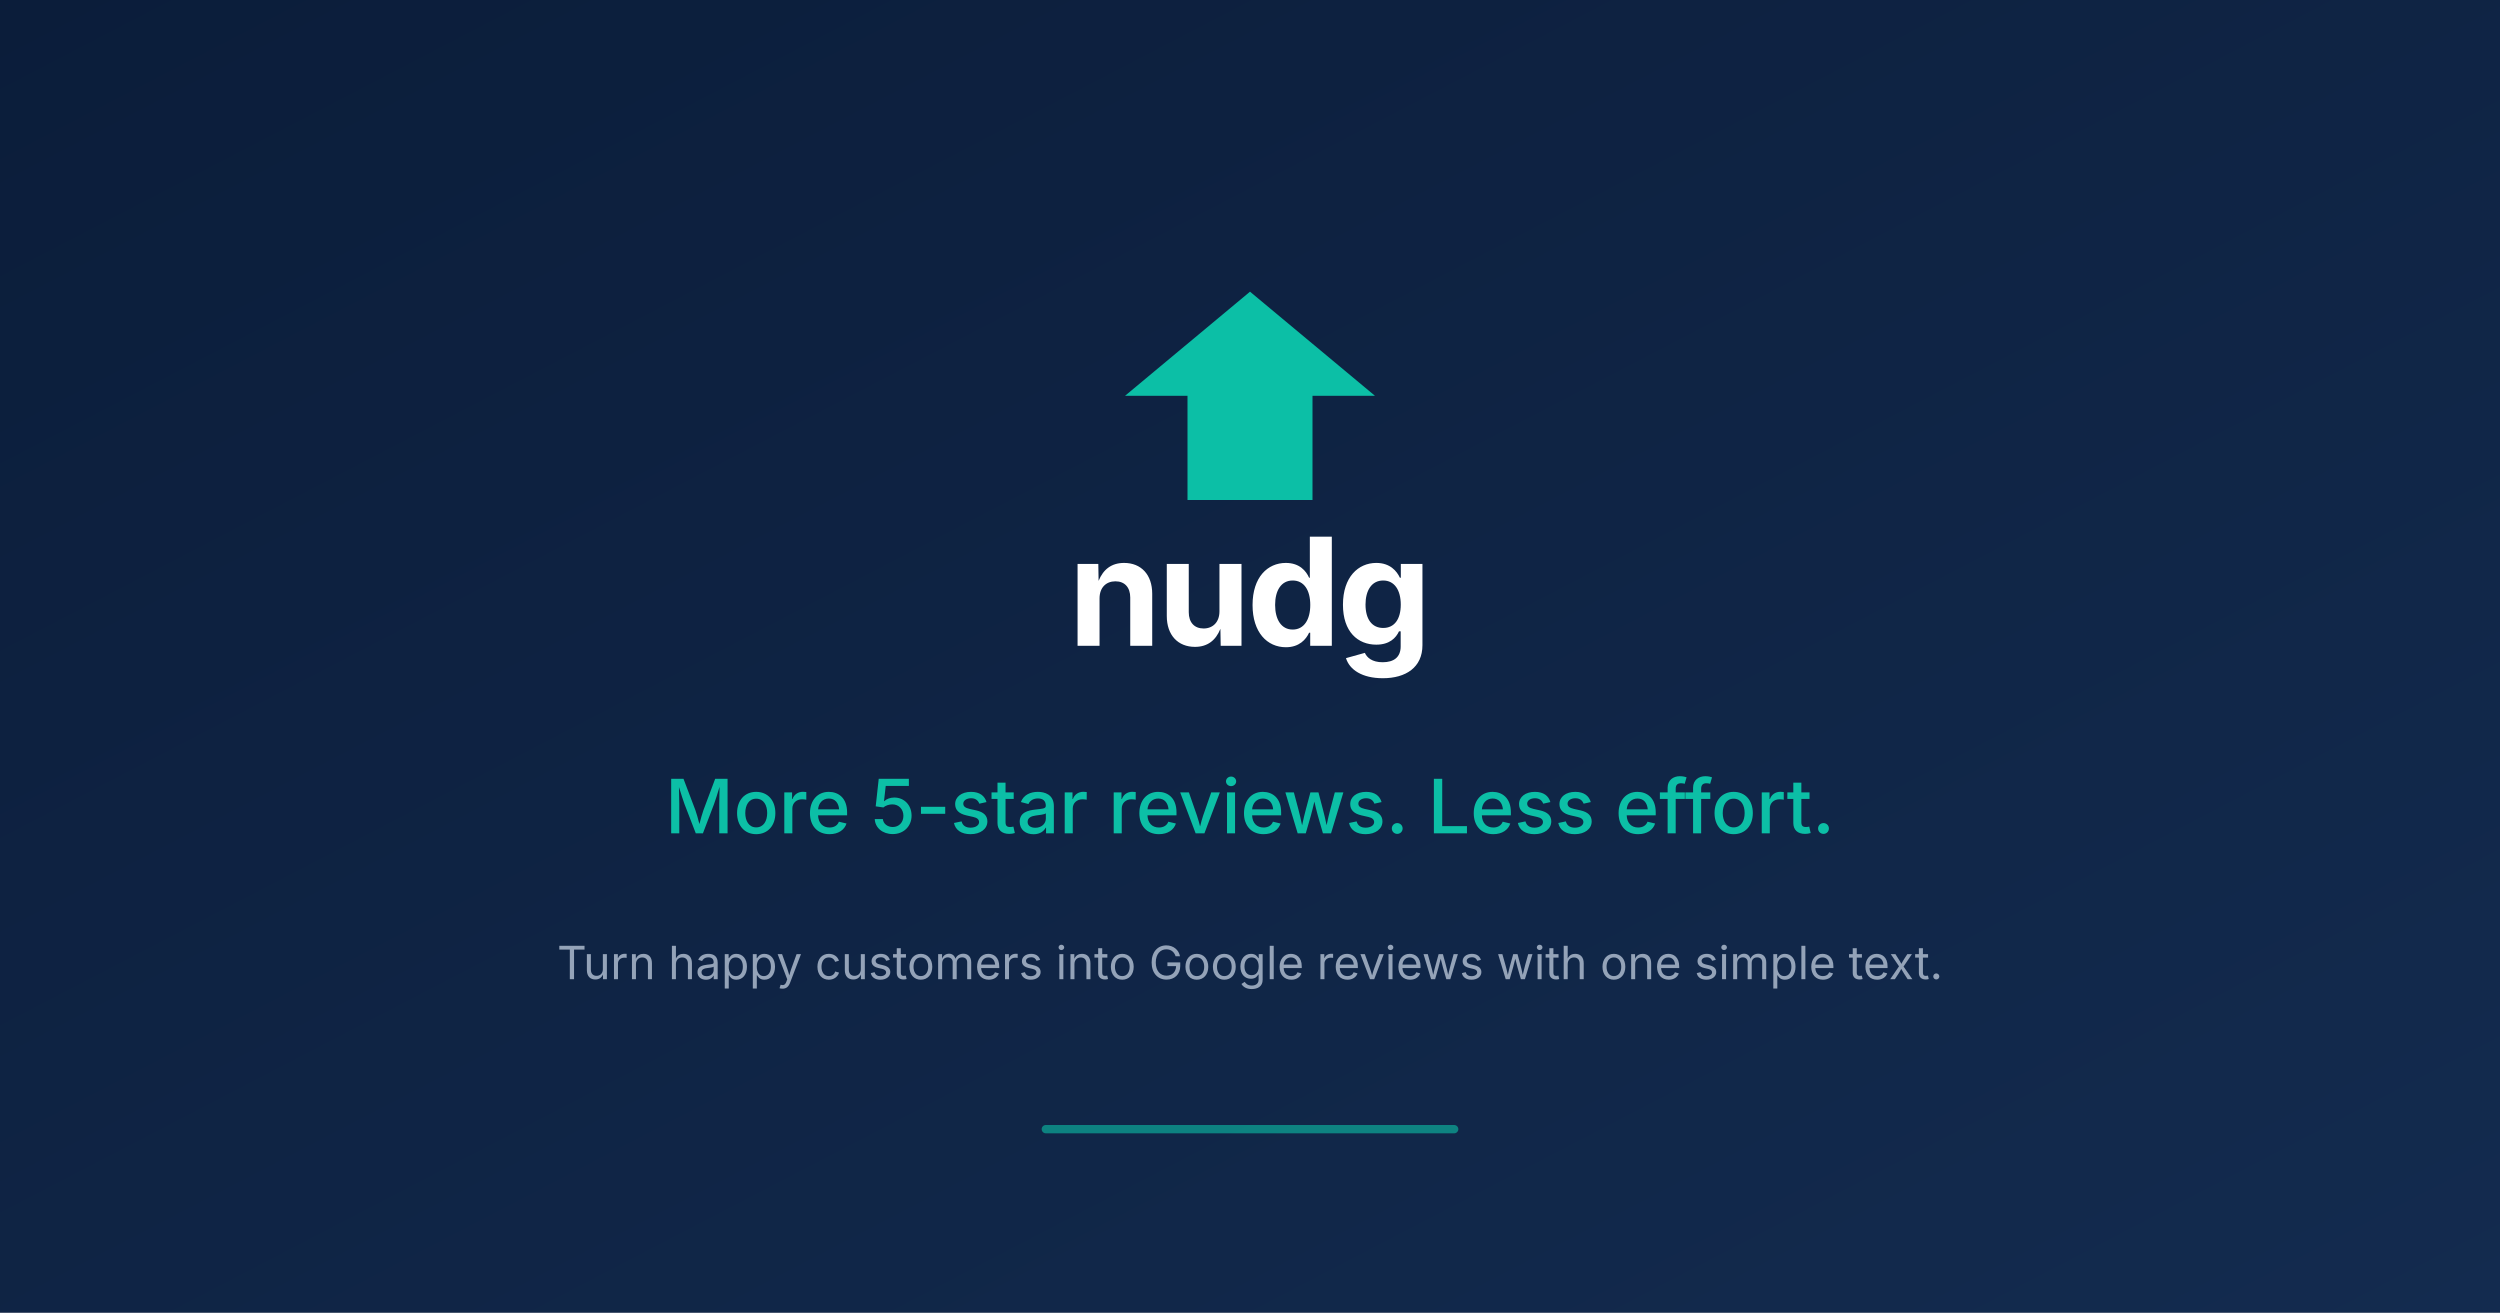
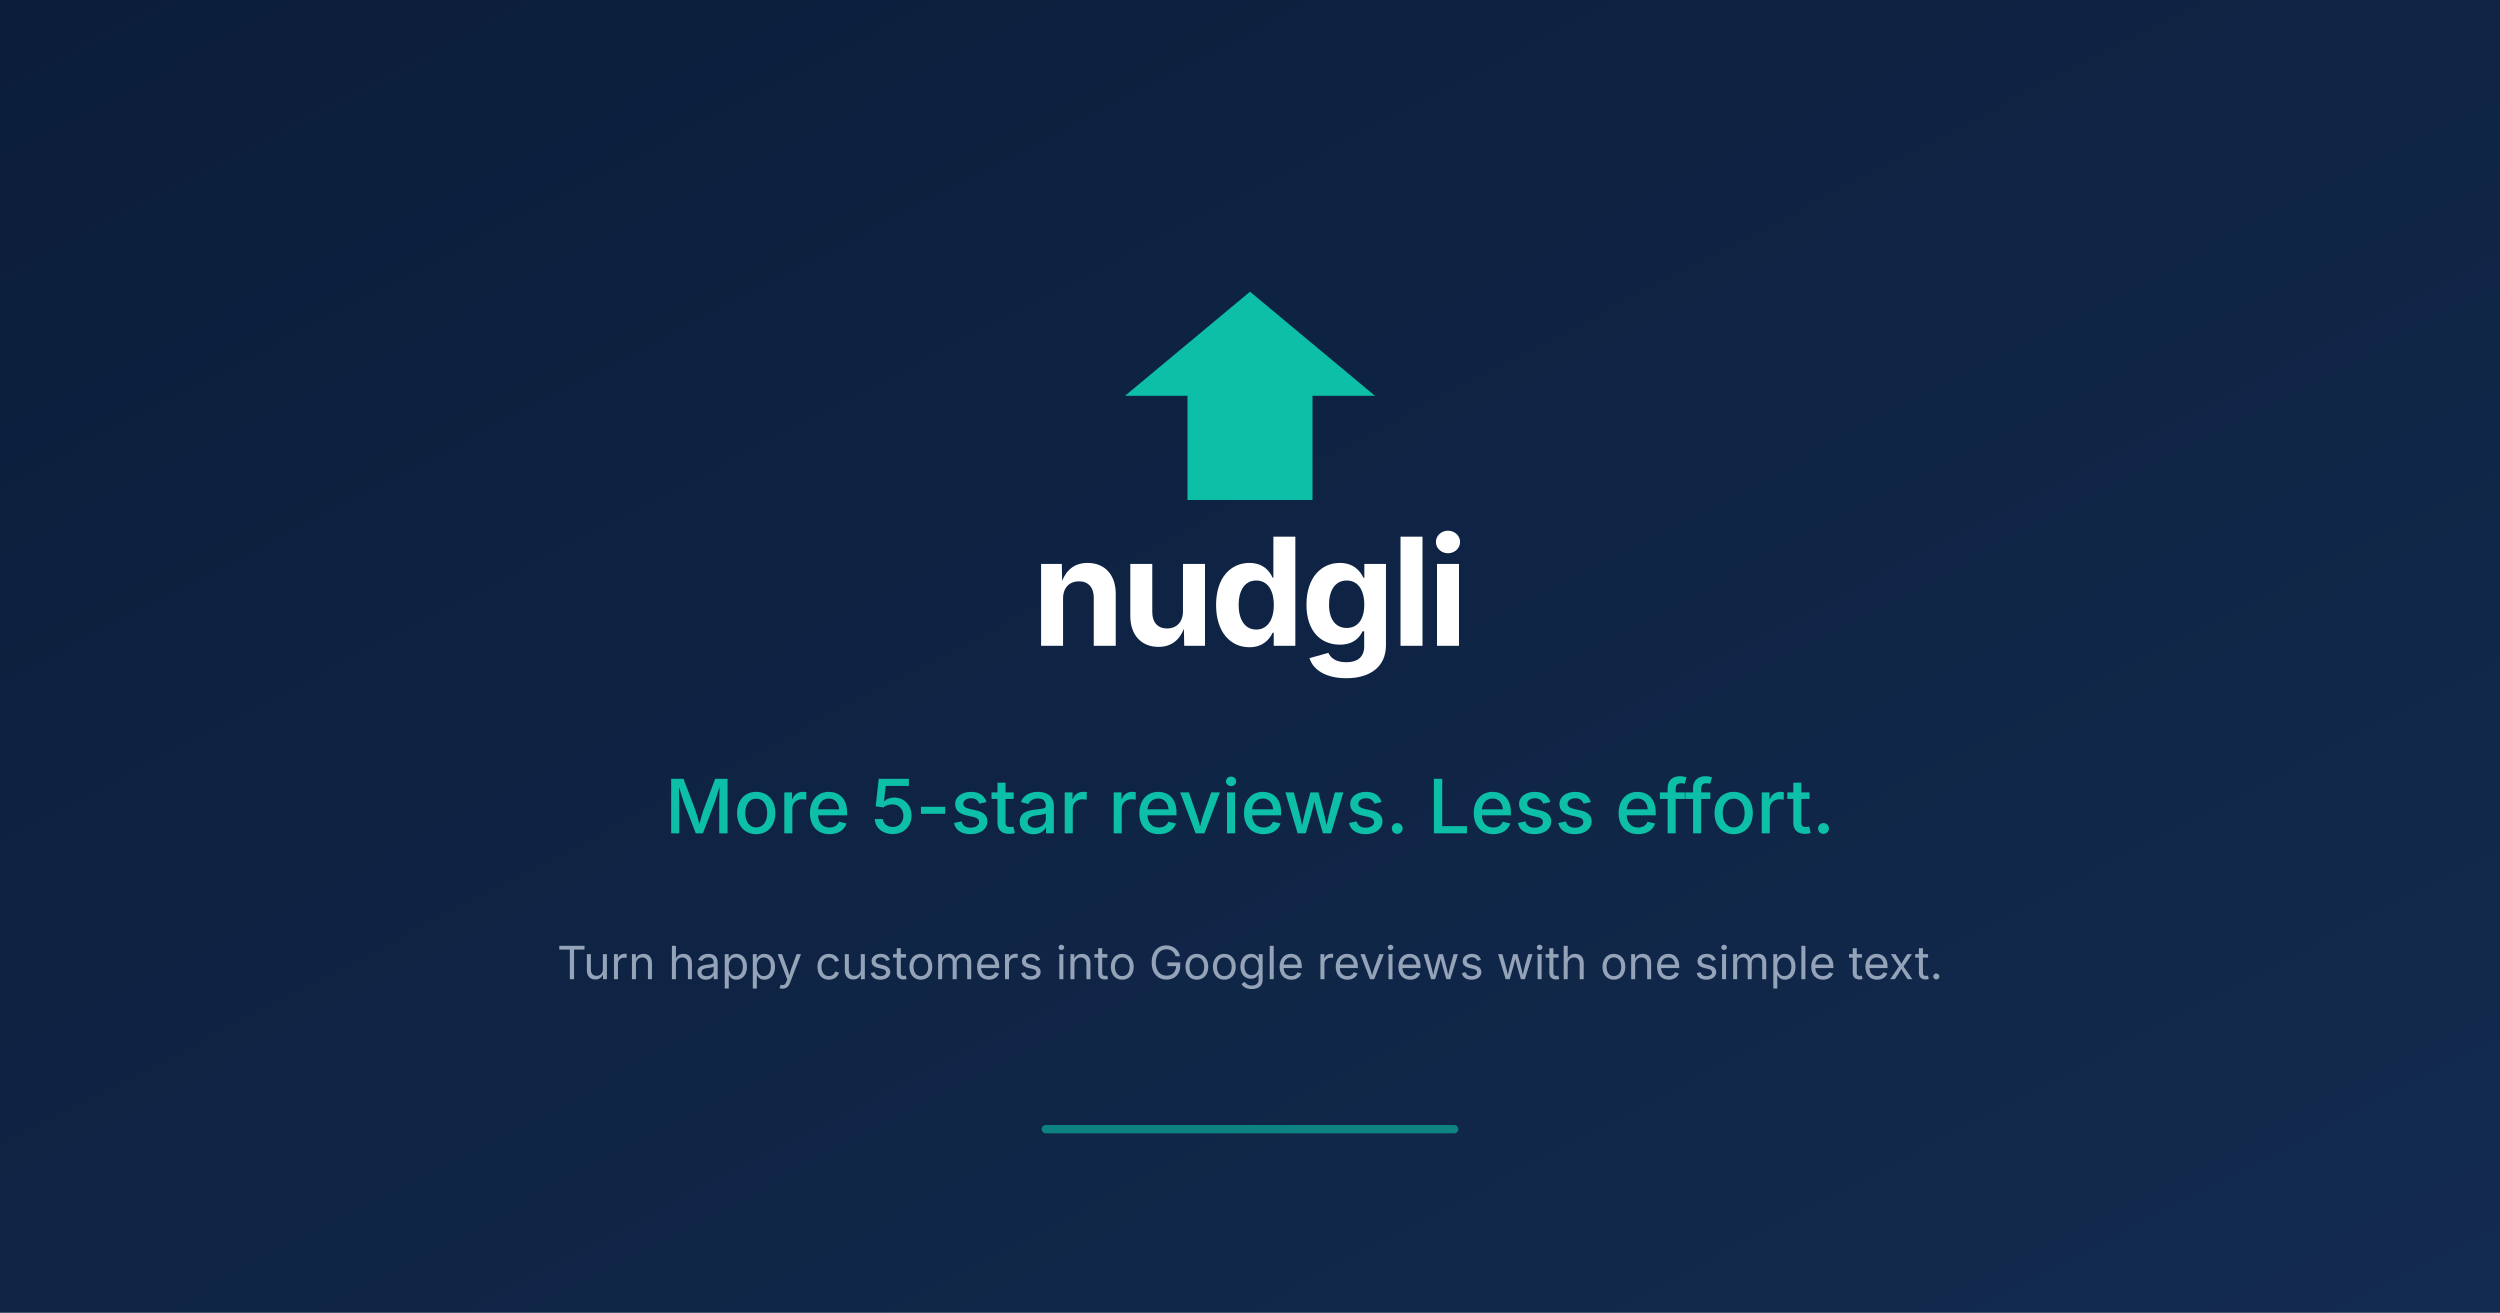
<svg xmlns="http://www.w3.org/2000/svg" viewBox="0 0 1200 630" width="1200" height="630">
  <rect width="1200" height="630" fill="#0B1D3A" />
  <defs>
    <linearGradient id="bgGradient" x1="0%" y1="0%" x2="100%" y2="100%">
      <stop offset="0%" style="stop-color:#0B1D3A;stop-opacity:1" />
      <stop offset="100%" style="stop-color:#132B4F;stop-opacity:1" />
    </linearGradient>
  </defs>
  <rect width="1200" height="630" fill="url(#bgGradient)" />
  <g transform="translate(540, 140)">
    <path d="M60 0 L120 50 L90 50 L90 100 L30 100 L30 50 L0 50 Z" fill="#0CBFA6" />
  </g>
-   <text x="600" y="310" text-anchor="middle" fill="#FFFFFF" font-family="Inter, system-ui, -apple-system, sans-serif" font-size="72" font-weight="bold" letter-spacing="-2">nudg</text>
+   <text x="600" y="310" text-anchor="middle" fill="#FFFFFF" font-family="Inter, system-ui, -apple-system, sans-serif" font-size="72" font-weight="bold" letter-spacing="-2">nudgli</text>
  <text x="600" y="400" text-anchor="middle" fill="#0CBFA6" font-family="Inter, system-ui, -apple-system, sans-serif" font-size="36" font-weight="500">More 5-star reviews. Less effort.</text>
  <text x="600" y="470" text-anchor="middle" fill="#94A3B8" font-family="Inter, system-ui, -apple-system, sans-serif" font-size="22">Turn happy customers into Google reviews with one simple text.</text>
  <rect x="500" y="540" width="200" height="4" rx="2" fill="#0CBFA6" opacity="0.6" />
</svg>
